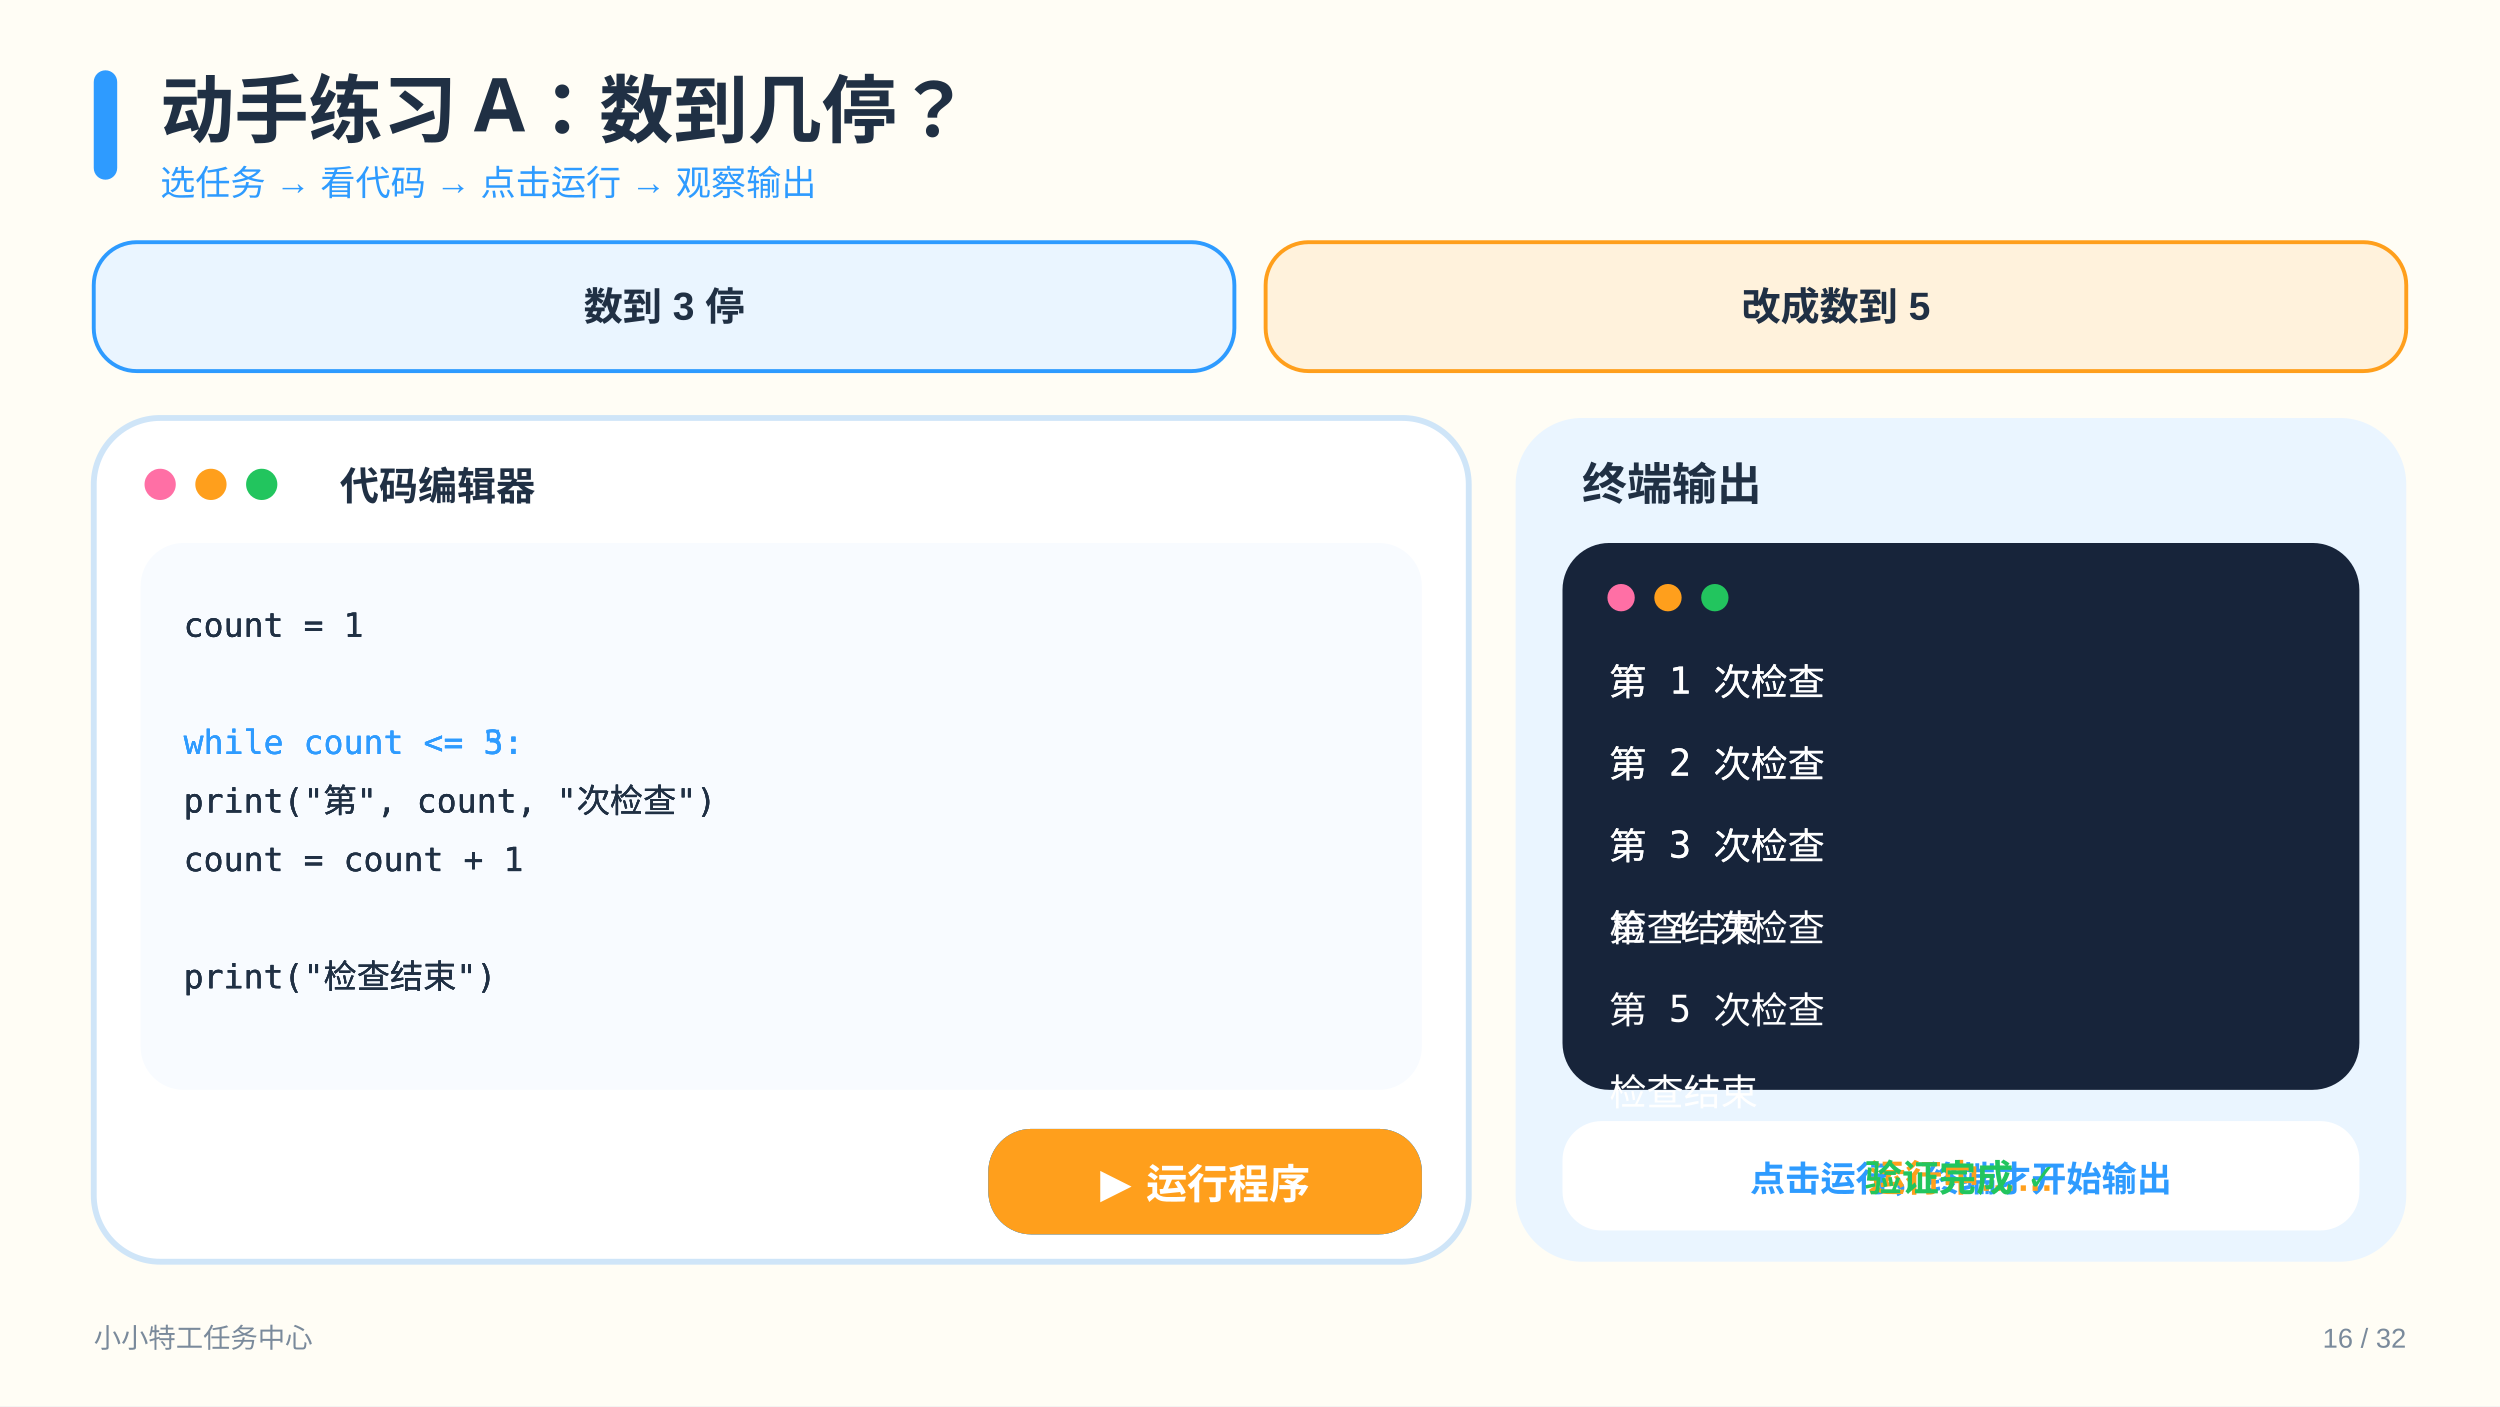
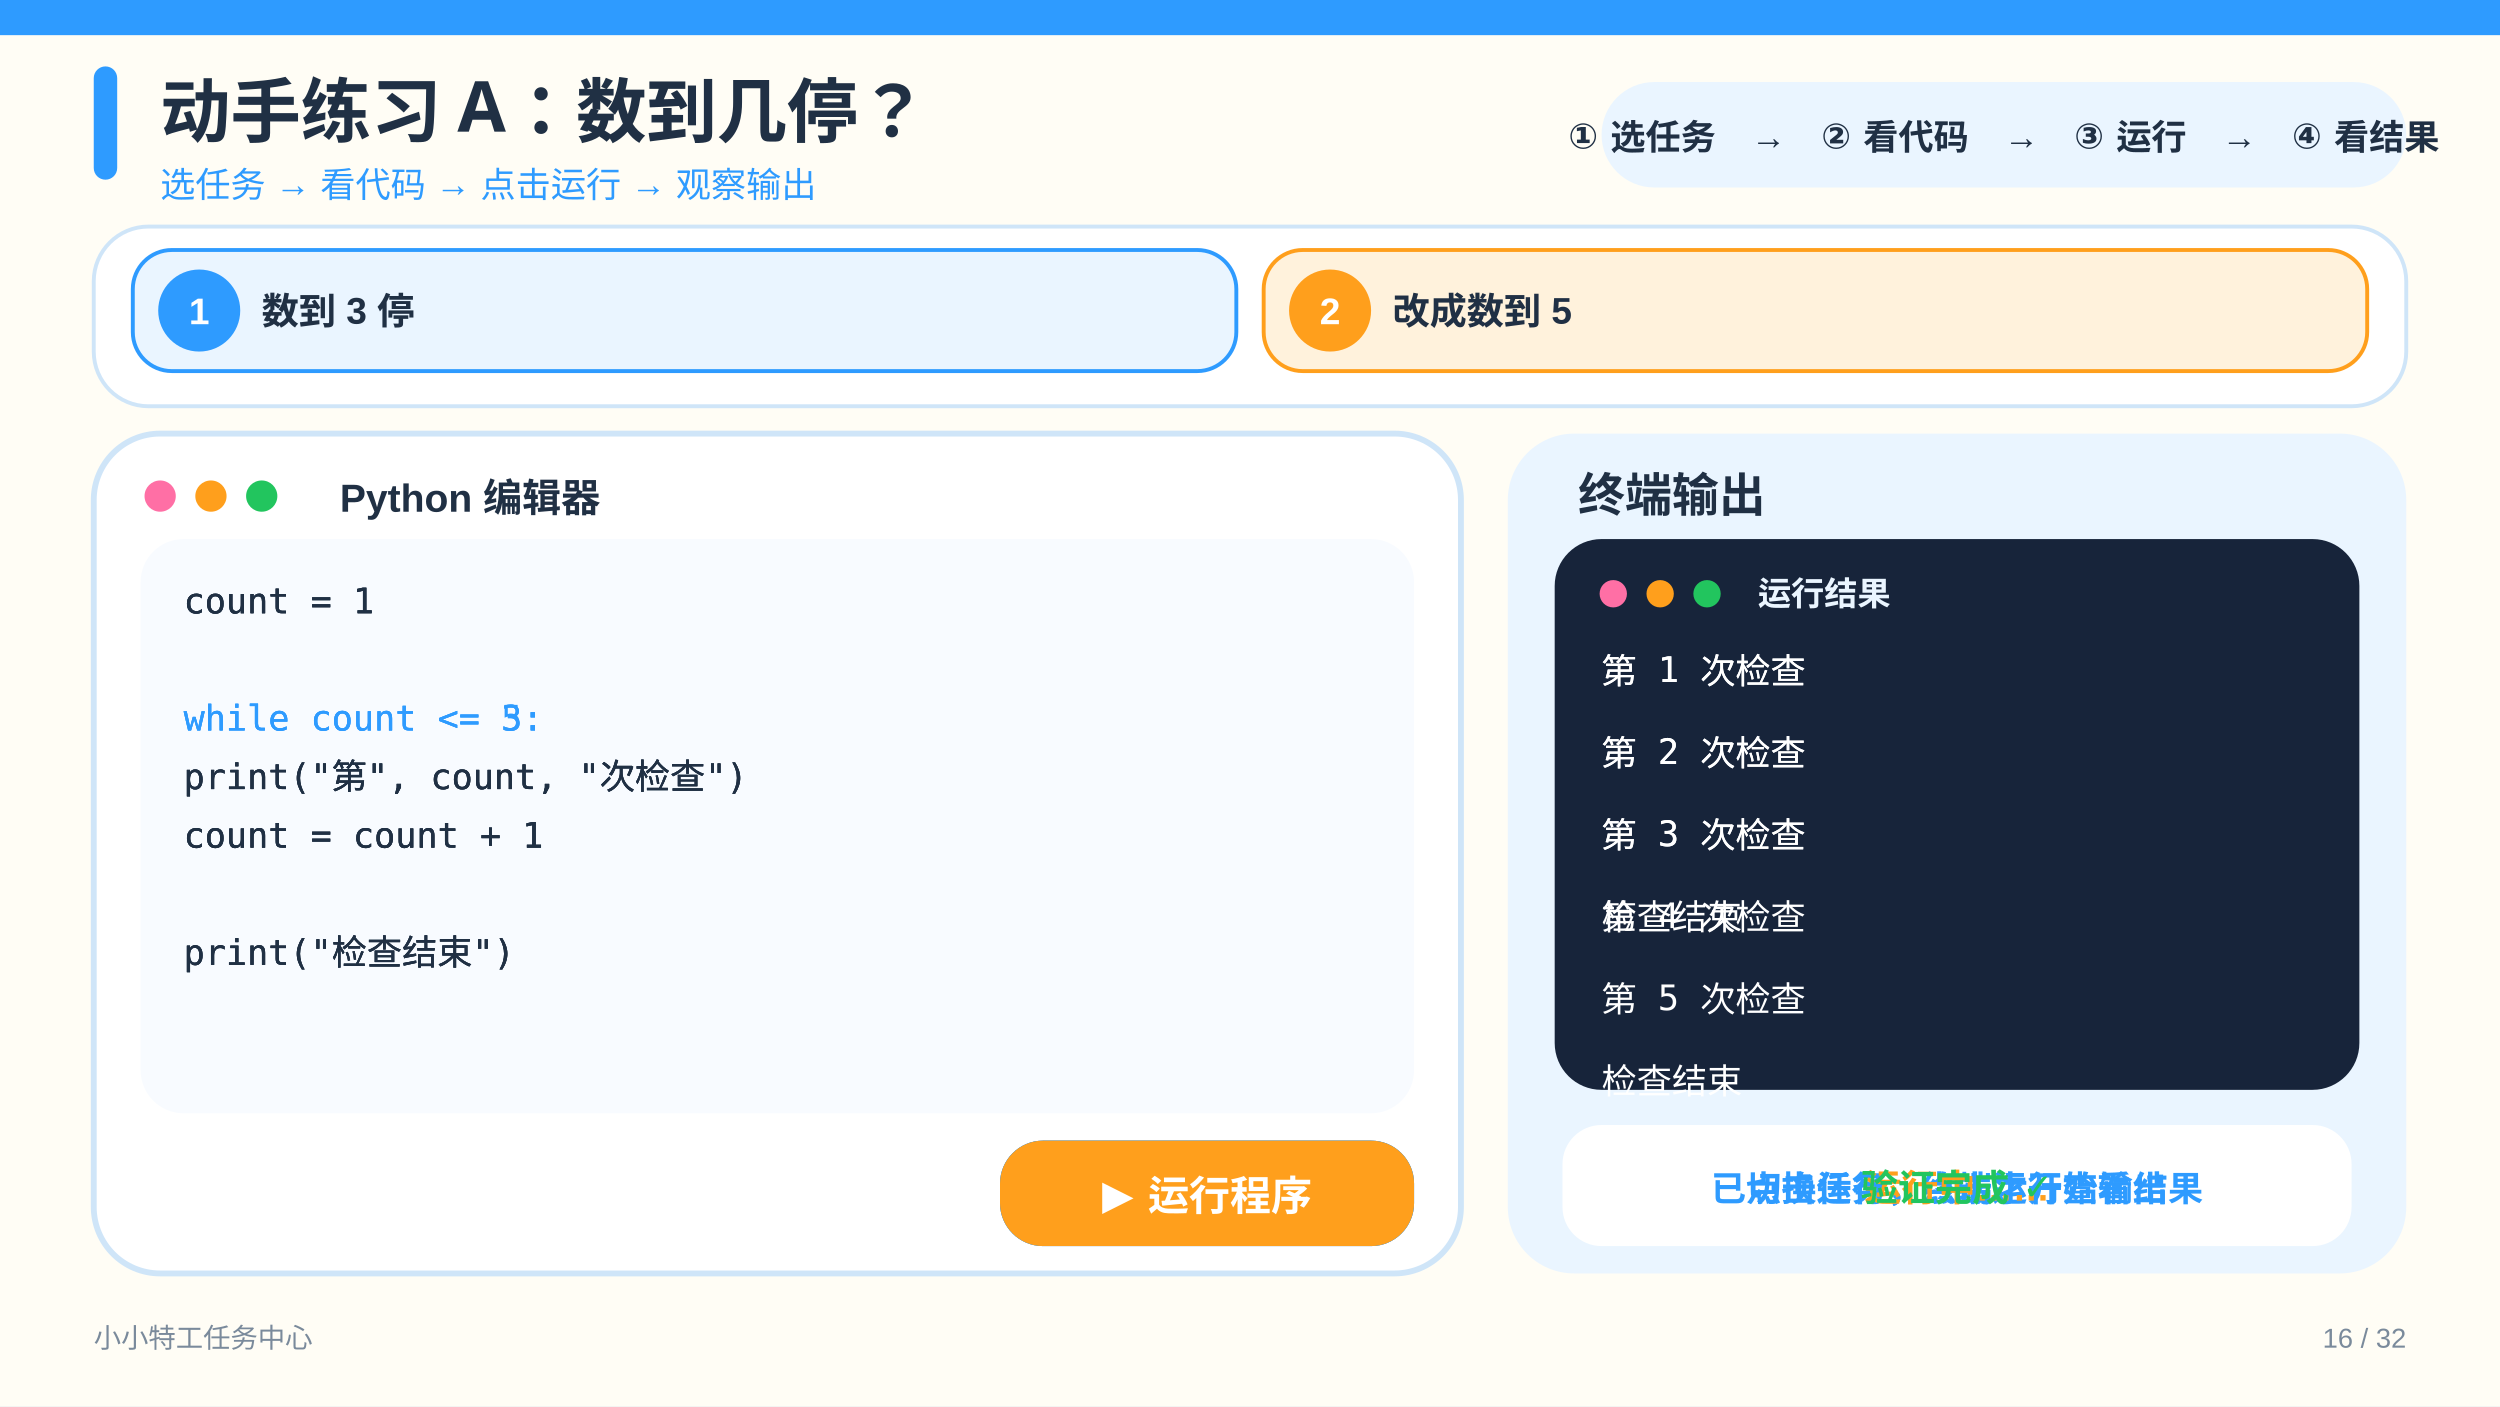
<svg xmlns="http://www.w3.org/2000/svg" viewBox="0 0 1280 720" data-pptx-page-role="content" font-family="Microsoft YaHei, Arial, sans-serif">
  <rect id="background" data-pptx-role="background" width="1280" height="720" fill="#FFFDF5" />
-   <g id="page-header" data-pptx-bounds="48 32 1184 78">
-     <rect x="48" y="36" width="12" height="56" rx="6" fill="#2E9BFF" />
-     <text x="82" y="70" font-family="YouYuan, Microsoft YaHei, sans-serif" font-size="38" font-weight="700" fill="#203044">动手练习 A：数到几停？</text>
-     <text x="82" y="100" font-size="18" fill="#2E9BFF">选任务 → 看代码 → 点击运行 → 观察输出</text>
+   <rect id="console-top-band" data-pptx-role="decoration" x="0" y="0" width="1280" height="18" fill="#2E9BFF" />
+   <g id="console-header" data-pptx-bounds="48 30 1184 82">
+     <rect x="48" y="34" width="12" height="58" rx="6" fill="#2E9BFF" />
+     <text x="82" y="70" font-family="YouYuan, Microsoft YaHei, sans-serif" font-size="36" font-weight="700" fill="#203044">动手练习 A：数到几停？</text>
+     <text x="82" y="101" font-size="18" fill="#2E9BFF">选任务 → 看代码 → 点击运行 → 观察输出</text>
+     <rect x="820" y="42" width="412" height="54" rx="27" fill="#EAF5FF" />
+     <text x="1026" y="76" text-anchor="middle" font-size="18" font-weight="700" fill="#203044">① 选任务　→　② 看代码　→　③ 运行　→　④ 看结果</text>
  </g>
-   <g id="task-1-button" data-pptx-bounds="48 124 584 66">
-     <rect x="48" y="124" width="584" height="66" rx="22" fill="#EAF5FF" stroke="#2E9BFF" stroke-width="2" />
-     <text x="340" y="164" text-anchor="middle" font-size="20" font-weight="700" fill="#203044">数到 3 停</text>
+   <g id="task-panel" data-pptx-role="decoration" data-pptx-bounds="48 116 1184 92">
+     <rect x="48" y="116" width="1184" height="92" rx="28" fill="#FFFFFF" stroke="#CFE5F8" stroke-width="2" />
  </g>
-   <g id="task-1-hit" data-pptx-bounds="48 124 584 66">
-     <rect x="48" y="124" width="584" height="66" rx="22" fill="#FFFFFF" fill-opacity="0.001" />
+   <g id="task-1-button" data-pptx-bounds="68.0 128 565.0 62" data-pptx-role="decoration">
+     <rect x="68.0" y="128" width="565.0" height="62" rx="20" fill="#EAF5FF" stroke="#2E9BFF" stroke-width="2" />
+     <circle cx="102.0" cy="159" r="21" fill="#2E9BFF" />
+     <text x="102.0" y="166" text-anchor="middle" font-size="19" font-weight="700" fill="#FFFFFF">1</text>
+     <text x="134.0" y="166" font-size="19" font-weight="700" fill="#203044">数到 3 停</text>
  </g>
-   <g id="task-2-button" data-pptx-bounds="648 124 584 66">
-     <rect x="648" y="124" width="584" height="66" rx="22" fill="#FFF2DC" stroke="#FF9F1C" stroke-width="2" />
-     <text x="940" y="164" text-anchor="middle" font-size="20" font-weight="700" fill="#203044">改成数到 5</text>
+   <g id="task-2-button" data-pptx-bounds="647.0 128 565.0 62" data-pptx-role="decoration">
+     <rect x="647.0" y="128" width="565.0" height="62" rx="20" fill="#FFF2DC" stroke="#FF9F1C" stroke-width="2" />
+     <circle cx="681.0" cy="159" r="21" fill="#FF9F1C" />
+     <text x="681.0" y="166" text-anchor="middle" font-size="19" font-weight="700" fill="#FFFFFF">2</text>
+     <text x="713.0" y="166" font-size="19" font-weight="700" fill="#203044">改成数到 5</text>
  </g>
-   <g id="task-2-hit" data-pptx-bounds="648 124 584 66">
-     <rect x="648" y="124" width="584" height="66" rx="22" fill="#FFFFFF" fill-opacity="0.001" />
+   <g id="task-1-hit" data-pptx-bounds="68 128 565 62" data-pptx-role="decoration">
+     <rect x="68.0" y="128" width="565.0" height="62" rx="20" fill="#FFFFFF" fill-opacity="0.001" />
  </g>
-   <g id="editor-shell" data-pptx-bounds="48 214 704 432">
-     <rect x="48" y="214" width="704" height="432" rx="34" fill="#FFFFFF" stroke="#CFE5F8" stroke-width="3" />
-     <circle cx="82" cy="248" r="8" fill="#FF6FA5" />
-     <circle cx="108" cy="248" r="8" fill="#FF9F1C" />
-     <circle cx="134" cy="248" r="8" fill="#22C55E" />
-     <text x="174" y="256" font-size="20" font-weight="700" fill="#203044">代码编辑器</text>
-     <rect x="72" y="278" width="656" height="280" rx="22" fill="#F8FBFF" />
+   <g id="task-2-hit" data-pptx-bounds="647 128 565 62" data-pptx-role="decoration">
+     <rect x="647.0" y="128" width="565.0" height="62" rx="20" fill="#FFFFFF" fill-opacity="0.001" />
  </g>
-   <g id="terminal-shell" data-pptx-bounds="776 214 456 432">
-     <rect x="776" y="214" width="456" height="432" rx="34" fill="#EAF5FF" />
-     <text x="810" y="256" font-size="23" font-weight="700" fill="#203044">终端输出</text>
-     <rect x="800" y="278" width="408" height="280" rx="24" fill="#17243A" />
-     <circle cx="830" cy="306" r="7" fill="#FF6FA5" />
-     <circle cx="854" cy="306" r="7" fill="#FF9F1C" />
-     <circle cx="878" cy="306" r="7" fill="#22C55E" />
-     <rect x="800" y="574" width="408" height="56" rx="20" fill="#FFFFFF" />
+   <g id="editor-shell" data-pptx-bounds="48 222 700 430">
+     <rect x="48" y="222" width="700" height="430" rx="34" fill="#FFFFFF" stroke="#CFE5F8" stroke-width="3" />
+     <circle cx="82" cy="254" r="8" fill="#FF6FA5" />
+     <circle cx="108" cy="254" r="8" fill="#FF9F1C" />
+     <circle cx="134" cy="254" r="8" fill="#22C55E" />
+     <text x="174" y="262" font-size="20" font-weight="700" fill="#203044">Python 编辑器</text>
+     <rect x="72" y="276" width="652" height="294" rx="22" fill="#F8FBFF" />
  </g>
-   <g id="code-initial" data-pptx-bounds="88 304 620 238">
-     <text x="94" y="326" font-family="Consolas, Microsoft YaHei, monospace" font-size="17" fill="#203044">count = 1</text>
-     <text x="94" y="356" font-family="Consolas, Microsoft YaHei, monospace" font-size="17" fill="#203044"> </text>
-     <text x="94" y="386" font-family="Consolas, Microsoft YaHei, monospace" font-size="17" fill="#2E9BFF">while count &lt;= 3:</text>
-     <text x="94" y="416" font-family="Consolas, Microsoft YaHei, monospace" font-size="17" fill="#203044">    print("第", count, "次检查")</text>
-     <text x="94" y="446" font-family="Consolas, Microsoft YaHei, monospace" font-size="17" fill="#203044">    count = count + 1</text>
-     <text x="94" y="476" font-family="Consolas, Microsoft YaHei, monospace" font-size="17" fill="#203044"> </text>
-     <text x="94" y="506" font-family="Consolas, Microsoft YaHei, monospace" font-size="17" fill="#203044">print("检查结束")</text>
+   <g id="terminal-shell" data-pptx-bounds="772 222 460 430">
+     <rect x="772" y="222" width="460" height="430" rx="34" fill="#EAF5FF" />
+     <text x="808" y="262" font-size="24" font-weight="700" fill="#203044">终端输出</text>
+     <rect x="796" y="276" width="412" height="282" rx="24" fill="#17243A" />
+     <circle cx="826" cy="304" r="7" fill="#FF6FA5" />
+     <circle cx="850" cy="304" r="7" fill="#FF9F1C" />
+     <circle cx="874" cy="304" r="7" fill="#22C55E" />
+     <text x="900" y="310" font-size="17" font-weight="700" fill="#EAF5FF">运行结果</text>
+     <rect x="800" y="576" width="404" height="62" rx="20" fill="#FFFFFF" />
  </g>
-   <g id="run-initial" data-pptx-bounds="506 578 222 54">
-     <rect x="506" y="578" width="222" height="54" rx="22" fill="#2E9BFF" />
-     <text x="617" y="613" text-anchor="middle" font-size="21" font-weight="700" fill="#FFFFFF">▶ 运行程序</text>
+   <g id="code-initial" data-pptx-bounds="72 276 652 294" data-pptx-role="decoration">
+     <text x="94" y="314.0" font-family="Consolas, Microsoft YaHei, monospace" font-size="18" fill="#203044">count = 1</text>
+     <text x="94" y="344.0" font-family="Consolas, Microsoft YaHei, monospace" font-size="18" fill="#203044"> </text>
+     <text x="94" y="374.0" font-family="Consolas, Microsoft YaHei, monospace" font-size="18" fill="#2E9BFF">while count &lt;= 3:</text>
+     <text x="94" y="404.0" font-family="Consolas, Microsoft YaHei, monospace" font-size="18" fill="#203044">    print("第", count, "次检查")</text>
+     <text x="94" y="434.0" font-family="Consolas, Microsoft YaHei, monospace" font-size="18" fill="#203044">    count = count + 1</text>
+     <text x="94" y="464.0" font-family="Consolas, Microsoft YaHei, monospace" font-size="18" fill="#203044"> </text>
+     <text x="94" y="494.0" font-family="Consolas, Microsoft YaHei, monospace" font-size="18" fill="#203044">print("检查结束")</text>
  </g>
-   <g id="run-initial-hit" data-pptx-bounds="506 578 222 54">
-     <rect x="506" y="578" width="222" height="54" rx="22" fill="#FFFFFF" fill-opacity="0.001" />
+   <g id="code-task-1" data-pptx-bounds="72 276 652 294" data-pptx-role="decoration">
+     <text x="94" y="314.0" font-family="Consolas, Microsoft YaHei, monospace" font-size="18" fill="#203044">count = 1</text>
+     <text x="94" y="344.0" font-family="Consolas, Microsoft YaHei, monospace" font-size="18" fill="#203044"> </text>
+     <text x="94" y="374.0" font-family="Consolas, Microsoft YaHei, monospace" font-size="18" fill="#2E9BFF">while count &lt;= 3:</text>
+     <text x="94" y="404.0" font-family="Consolas, Microsoft YaHei, monospace" font-size="18" fill="#203044">    print("第", count, "次检查")</text>
+     <text x="94" y="434.0" font-family="Consolas, Microsoft YaHei, monospace" font-size="18" fill="#203044">    count = count + 1</text>
+     <text x="94" y="464.0" font-family="Consolas, Microsoft YaHei, monospace" font-size="18" fill="#203044"> </text>
+     <text x="94" y="494.0" font-family="Consolas, Microsoft YaHei, monospace" font-size="18" fill="#203044">print("检查结束")</text>
  </g>
-   <g id="guide-initial" data-pptx-bounds="820 584 368 38">
-     <text x="1004" y="610" text-anchor="middle" font-size="18" font-weight="700" fill="#2E9BFF">点击运行，终端才开始输出</text>
+   <g id="code-task-2" data-pptx-bounds="72 276 652 294" data-pptx-role="decoration">
+     <text x="94" y="314.0" font-family="Consolas, Microsoft YaHei, monospace" font-size="18" fill="#203044">count = 1</text>
+     <text x="94" y="344.0" font-family="Consolas, Microsoft YaHei, monospace" font-size="18" fill="#203044"> </text>
+     <text x="94" y="374.0" font-family="Consolas, Microsoft YaHei, monospace" font-size="18" fill="#2E9BFF">while count &lt;= 5:</text>
+     <text x="94" y="404.0" font-family="Consolas, Microsoft YaHei, monospace" font-size="18" fill="#203044">    print("第", count, "次检查")</text>
+     <text x="94" y="434.0" font-family="Consolas, Microsoft YaHei, monospace" font-size="18" fill="#203044">    count = count + 1</text>
+     <text x="94" y="464.0" font-family="Consolas, Microsoft YaHei, monospace" font-size="18" fill="#203044"> </text>
+     <text x="94" y="494.0" font-family="Consolas, Microsoft YaHei, monospace" font-size="18" fill="#203044">print("检查结束")</text>
  </g>
-   <g id="status-running" data-pptx-bounds="820 584 368 38">
-     <text x="1004" y="610" text-anchor="middle" font-size="19" font-weight="700" fill="#FF9F1C">运行中……</text>
+   <g id="run-initial" data-pptx-bounds="512 584 212 54" data-pptx-role="decoration">
+     <rect x="512" y="584" width="212" height="54" rx="22" fill="#2E9BFF" />
+     <text x="618" y="619" text-anchor="middle" font-size="21" font-weight="700" fill="#FFFFFF">▶ 运行程序</text>
  </g>
-   <g id="status-done" data-pptx-bounds="820 584 368 38">
-     <text x="1004" y="610" text-anchor="middle" font-size="19" font-weight="700" fill="#22C55E">验证完成 ✓</text>
+   <g id="run-task-1" data-pptx-bounds="512 584 212 54" data-pptx-role="decoration">
+     <rect x="512" y="584" width="212" height="54" rx="22" fill="#2E9BFF" />
+     <text x="618" y="619" text-anchor="middle" font-size="21" font-weight="700" fill="#FFFFFF">▶ 运行程序</text>
  </g>
-   <g id="code-task-1" data-pptx-bounds="88 304 620 238">
-     <text x="94" y="326" font-family="Consolas, Microsoft YaHei, monospace" font-size="17" fill="#203044">count = 1</text>
-     <text x="94" y="356" font-family="Consolas, Microsoft YaHei, monospace" font-size="17" fill="#203044"> </text>
-     <text x="94" y="386" font-family="Consolas, Microsoft YaHei, monospace" font-size="17" fill="#2E9BFF">while count &lt;= 3:</text>
-     <text x="94" y="416" font-family="Consolas, Microsoft YaHei, monospace" font-size="17" fill="#203044">    print("第", count, "次检查")</text>
-     <text x="94" y="446" font-family="Consolas, Microsoft YaHei, monospace" font-size="17" fill="#203044">    count = count + 1</text>
-     <text x="94" y="476" font-family="Consolas, Microsoft YaHei, monospace" font-size="17" fill="#203044"> </text>
-     <text x="94" y="506" font-family="Consolas, Microsoft YaHei, monospace" font-size="17" fill="#203044">print("检查结束")</text>
+   <g id="run-task-2" data-pptx-bounds="512 584 212 54" data-pptx-role="decoration">
+     <rect x="512" y="584" width="212" height="54" rx="22" fill="#FF9F1C" />
+     <text x="618" y="619" text-anchor="middle" font-size="21" font-weight="700" fill="#FFFFFF">▶ 运行程序</text>
  </g>
-   <g id="run-task-1" data-pptx-bounds="506 578 222 54">
-     <rect x="506" y="578" width="222" height="54" rx="22" fill="#2E9BFF" />
-     <text x="617" y="613" text-anchor="middle" font-size="21" font-weight="700" fill="#FFFFFF">▶ 运行程序</text>
+   <g id="run-initial-hit" data-pptx-bounds="512 584 212 54" data-pptx-role="decoration">
+     <rect x="512" y="584" width="212" height="54" rx="22" fill="#FFFFFF" fill-opacity="0.001" />
  </g>
-   <g id="run-task-1-hit" data-pptx-bounds="506 578 222 54">
-     <rect x="506" y="578" width="222" height="54" rx="22" fill="#FFFFFF" fill-opacity="0.001" />
+   <g id="run-task-1-hit" data-pptx-bounds="512 584 212 54" data-pptx-role="decoration">
+     <rect x="512" y="584" width="212" height="54" rx="22" fill="#FFFFFF" fill-opacity="0.001" />
  </g>
-   <g id="out-1-line-01" data-pptx-bounds="824 328 356 38">
-     <text x="824" y="356" font-family="Consolas, Microsoft YaHei, monospace" font-size="19" fill="#FFFFFF">第 1 次检查</text>
+   <g id="run-task-2-hit" data-pptx-bounds="512 584 212 54" data-pptx-role="decoration">
+     <rect x="512" y="584" width="212" height="54" rx="22" fill="#FFFFFF" fill-opacity="0.001" />
  </g>
-   <g id="out-1-line-02" data-pptx-bounds="824 370 356 38">
-     <text x="824" y="398" font-family="Consolas, Microsoft YaHei, monospace" font-size="19" fill="#FFFFFF">第 2 次检查</text>
+   <g id="guide-initial" data-pptx-bounds="800 576 404 62" data-pptx-role="decoration">
+     <text x="1002" y="615" text-anchor="middle" font-size="18" font-weight="700" fill="#2E9BFF">点击运行，终端才开始输出</text>
  </g>
-   <g id="out-1-line-03" data-pptx-bounds="824 412 356 38">
-     <text x="824" y="440" font-family="Consolas, Microsoft YaHei, monospace" font-size="19" fill="#FFFFFF">第 3 次检查</text>
+   <g id="guide-active" data-pptx-bounds="800 576 404 62" data-pptx-role="decoration">
+     <text x="1002" y="615" text-anchor="middle" font-size="18" font-weight="700" fill="#2E9BFF">已切换任务，点击运行查看结果</text>
  </g>
-   <g id="out-1-line-04" data-pptx-bounds="824 454 356 38">
-     <text x="824" y="482" font-family="Consolas, Microsoft YaHei, monospace" font-size="19" fill="#FFFFFF">检查结束</text>
+   <g id="status-running" data-pptx-bounds="800 576 404 62" data-pptx-role="decoration">
+     <text x="1002" y="615" text-anchor="middle" font-size="19" font-weight="700" fill="#FF9F1C">运行中……</text>
  </g>
-   <g id="code-task-2" data-pptx-bounds="88 304 620 238">
-     <text x="94" y="326" font-family="Consolas, Microsoft YaHei, monospace" font-size="17" fill="#203044">count = 1</text>
-     <text x="94" y="356" font-family="Consolas, Microsoft YaHei, monospace" font-size="17" fill="#203044"> </text>
-     <text x="94" y="386" font-family="Consolas, Microsoft YaHei, monospace" font-size="17" fill="#2E9BFF">while count &lt;= 5:</text>
-     <text x="94" y="416" font-family="Consolas, Microsoft YaHei, monospace" font-size="17" fill="#203044">    print("第", count, "次检查")</text>
-     <text x="94" y="446" font-family="Consolas, Microsoft YaHei, monospace" font-size="17" fill="#203044">    count = count + 1</text>
-     <text x="94" y="476" font-family="Consolas, Microsoft YaHei, monospace" font-size="17" fill="#203044"> </text>
-     <text x="94" y="506" font-family="Consolas, Microsoft YaHei, monospace" font-size="17" fill="#203044">print("检查结束")</text>
+   <g id="status-done" data-pptx-bounds="800 576 404 62" data-pptx-role="decoration">
+     <text x="1002" y="615" text-anchor="middle" font-size="19" font-weight="700" fill="#22C55E">验证完成 ✓</text>
  </g>
-   <g id="run-task-2" data-pptx-bounds="506 578 222 54">
-     <rect x="506" y="578" width="222" height="54" rx="22" fill="#FF9F1C" />
-     <text x="617" y="613" text-anchor="middle" font-size="21" font-weight="700" fill="#FFFFFF">▶ 运行程序</text>
+   <g id="out-1-line-01" data-pptx-bounds="796 320 412 220" data-pptx-role="decoration">
+     <text x="820" y="350" font-family="Consolas, Microsoft YaHei, monospace" font-size="18" fill="#FFFFFF">第 1 次检查</text>
  </g>
-   <g id="run-task-2-hit" data-pptx-bounds="506 578 222 54">
-     <rect x="506" y="578" width="222" height="54" rx="22" fill="#FFFFFF" fill-opacity="0.001" />
+   <g id="out-1-line-02" data-pptx-bounds="796 320 412 220" data-pptx-role="decoration">
+     <text x="820" y="392" font-family="Consolas, Microsoft YaHei, monospace" font-size="18" fill="#FFFFFF">第 2 次检查</text>
  </g>
-   <g id="out-2-line-01" data-pptx-bounds="824 328 356 38">
-     <text x="824" y="356" font-family="Consolas, Microsoft YaHei, monospace" font-size="19" fill="#FFFFFF">第 1 次检查</text>
+   <g id="out-1-line-03" data-pptx-bounds="796 320 412 220" data-pptx-role="decoration">
+     <text x="820" y="434" font-family="Consolas, Microsoft YaHei, monospace" font-size="18" fill="#FFFFFF">第 3 次检查</text>
  </g>
-   <g id="out-2-line-02" data-pptx-bounds="824 370 356 38">
-     <text x="824" y="398" font-family="Consolas, Microsoft YaHei, monospace" font-size="19" fill="#FFFFFF">第 2 次检查</text>
+   <g id="out-1-line-04" data-pptx-bounds="796 320 412 220" data-pptx-role="decoration">
+     <text x="820" y="476" font-family="Consolas, Microsoft YaHei, monospace" font-size="18" fill="#FFFFFF">检查结束</text>
  </g>
-   <g id="out-2-line-03" data-pptx-bounds="824 412 356 38">
-     <text x="824" y="440" font-family="Consolas, Microsoft YaHei, monospace" font-size="19" fill="#FFFFFF">第 3 次检查</text>
+   <g id="out-2-line-01" data-pptx-bounds="796 320 412 220" data-pptx-role="decoration">
+     <text x="820" y="350" font-family="Consolas, Microsoft YaHei, monospace" font-size="18" fill="#FFFFFF">第 1 次检查</text>
  </g>
-   <g id="out-2-line-04" data-pptx-bounds="824 454 356 38">
-     <text x="824" y="482" font-family="Consolas, Microsoft YaHei, monospace" font-size="19" fill="#FFFFFF">第 4 次检查</text>
+   <g id="out-2-line-02" data-pptx-bounds="796 320 412 220" data-pptx-role="decoration">
+     <text x="820" y="392" font-family="Consolas, Microsoft YaHei, monospace" font-size="18" fill="#FFFFFF">第 2 次检查</text>
  </g>
-   <g id="out-2-line-05" data-pptx-bounds="824 496 356 38">
-     <text x="824" y="524" font-family="Consolas, Microsoft YaHei, monospace" font-size="19" fill="#FFFFFF">第 5 次检查</text>
+   <g id="out-2-line-03" data-pptx-bounds="796 320 412 220" data-pptx-role="decoration">
+     <text x="820" y="434" font-family="Consolas, Microsoft YaHei, monospace" font-size="18" fill="#FFFFFF">第 3 次检查</text>
  </g>
-   <g id="out-2-line-06" data-pptx-bounds="824 538 356 38">
-     <text x="824" y="566" font-family="Consolas, Microsoft YaHei, monospace" font-size="19" fill="#FFFFFF">检查结束</text>
+   <g id="out-2-line-04" data-pptx-bounds="796 320 412 220" data-pptx-role="decoration">
+     <text x="820" y="476" font-family="Consolas, Microsoft YaHei, monospace" font-size="18" fill="#FFFFFF">第 4 次检查</text>
+   </g>
+   <g id="out-2-line-05" data-pptx-bounds="796 320 412 220" data-pptx-role="decoration">
+     <text x="820" y="518" font-family="Consolas, Microsoft YaHei, monospace" font-size="18" fill="#FFFFFF">第 5 次检查</text>
+   </g>
+   <g id="out-2-line-06" data-pptx-bounds="796 320 412 220" data-pptx-role="decoration">
+     <text x="820" y="560" font-family="Consolas, Microsoft YaHei, monospace" font-size="18" fill="#FFFFFF">检查结束</text>
  </g>
  <g id="footer-16" data-pptx-role="footer" data-pptx-bounds="48 674 1184 30">
    <text x="48" y="690" font-size="14" fill="#7A8A9B">小小特工任务中心</text>
    <text x="1232" y="690" text-anchor="end" font-size="14" fill="#7A8A9B">16 / 32</text>
  </g>
</svg>
